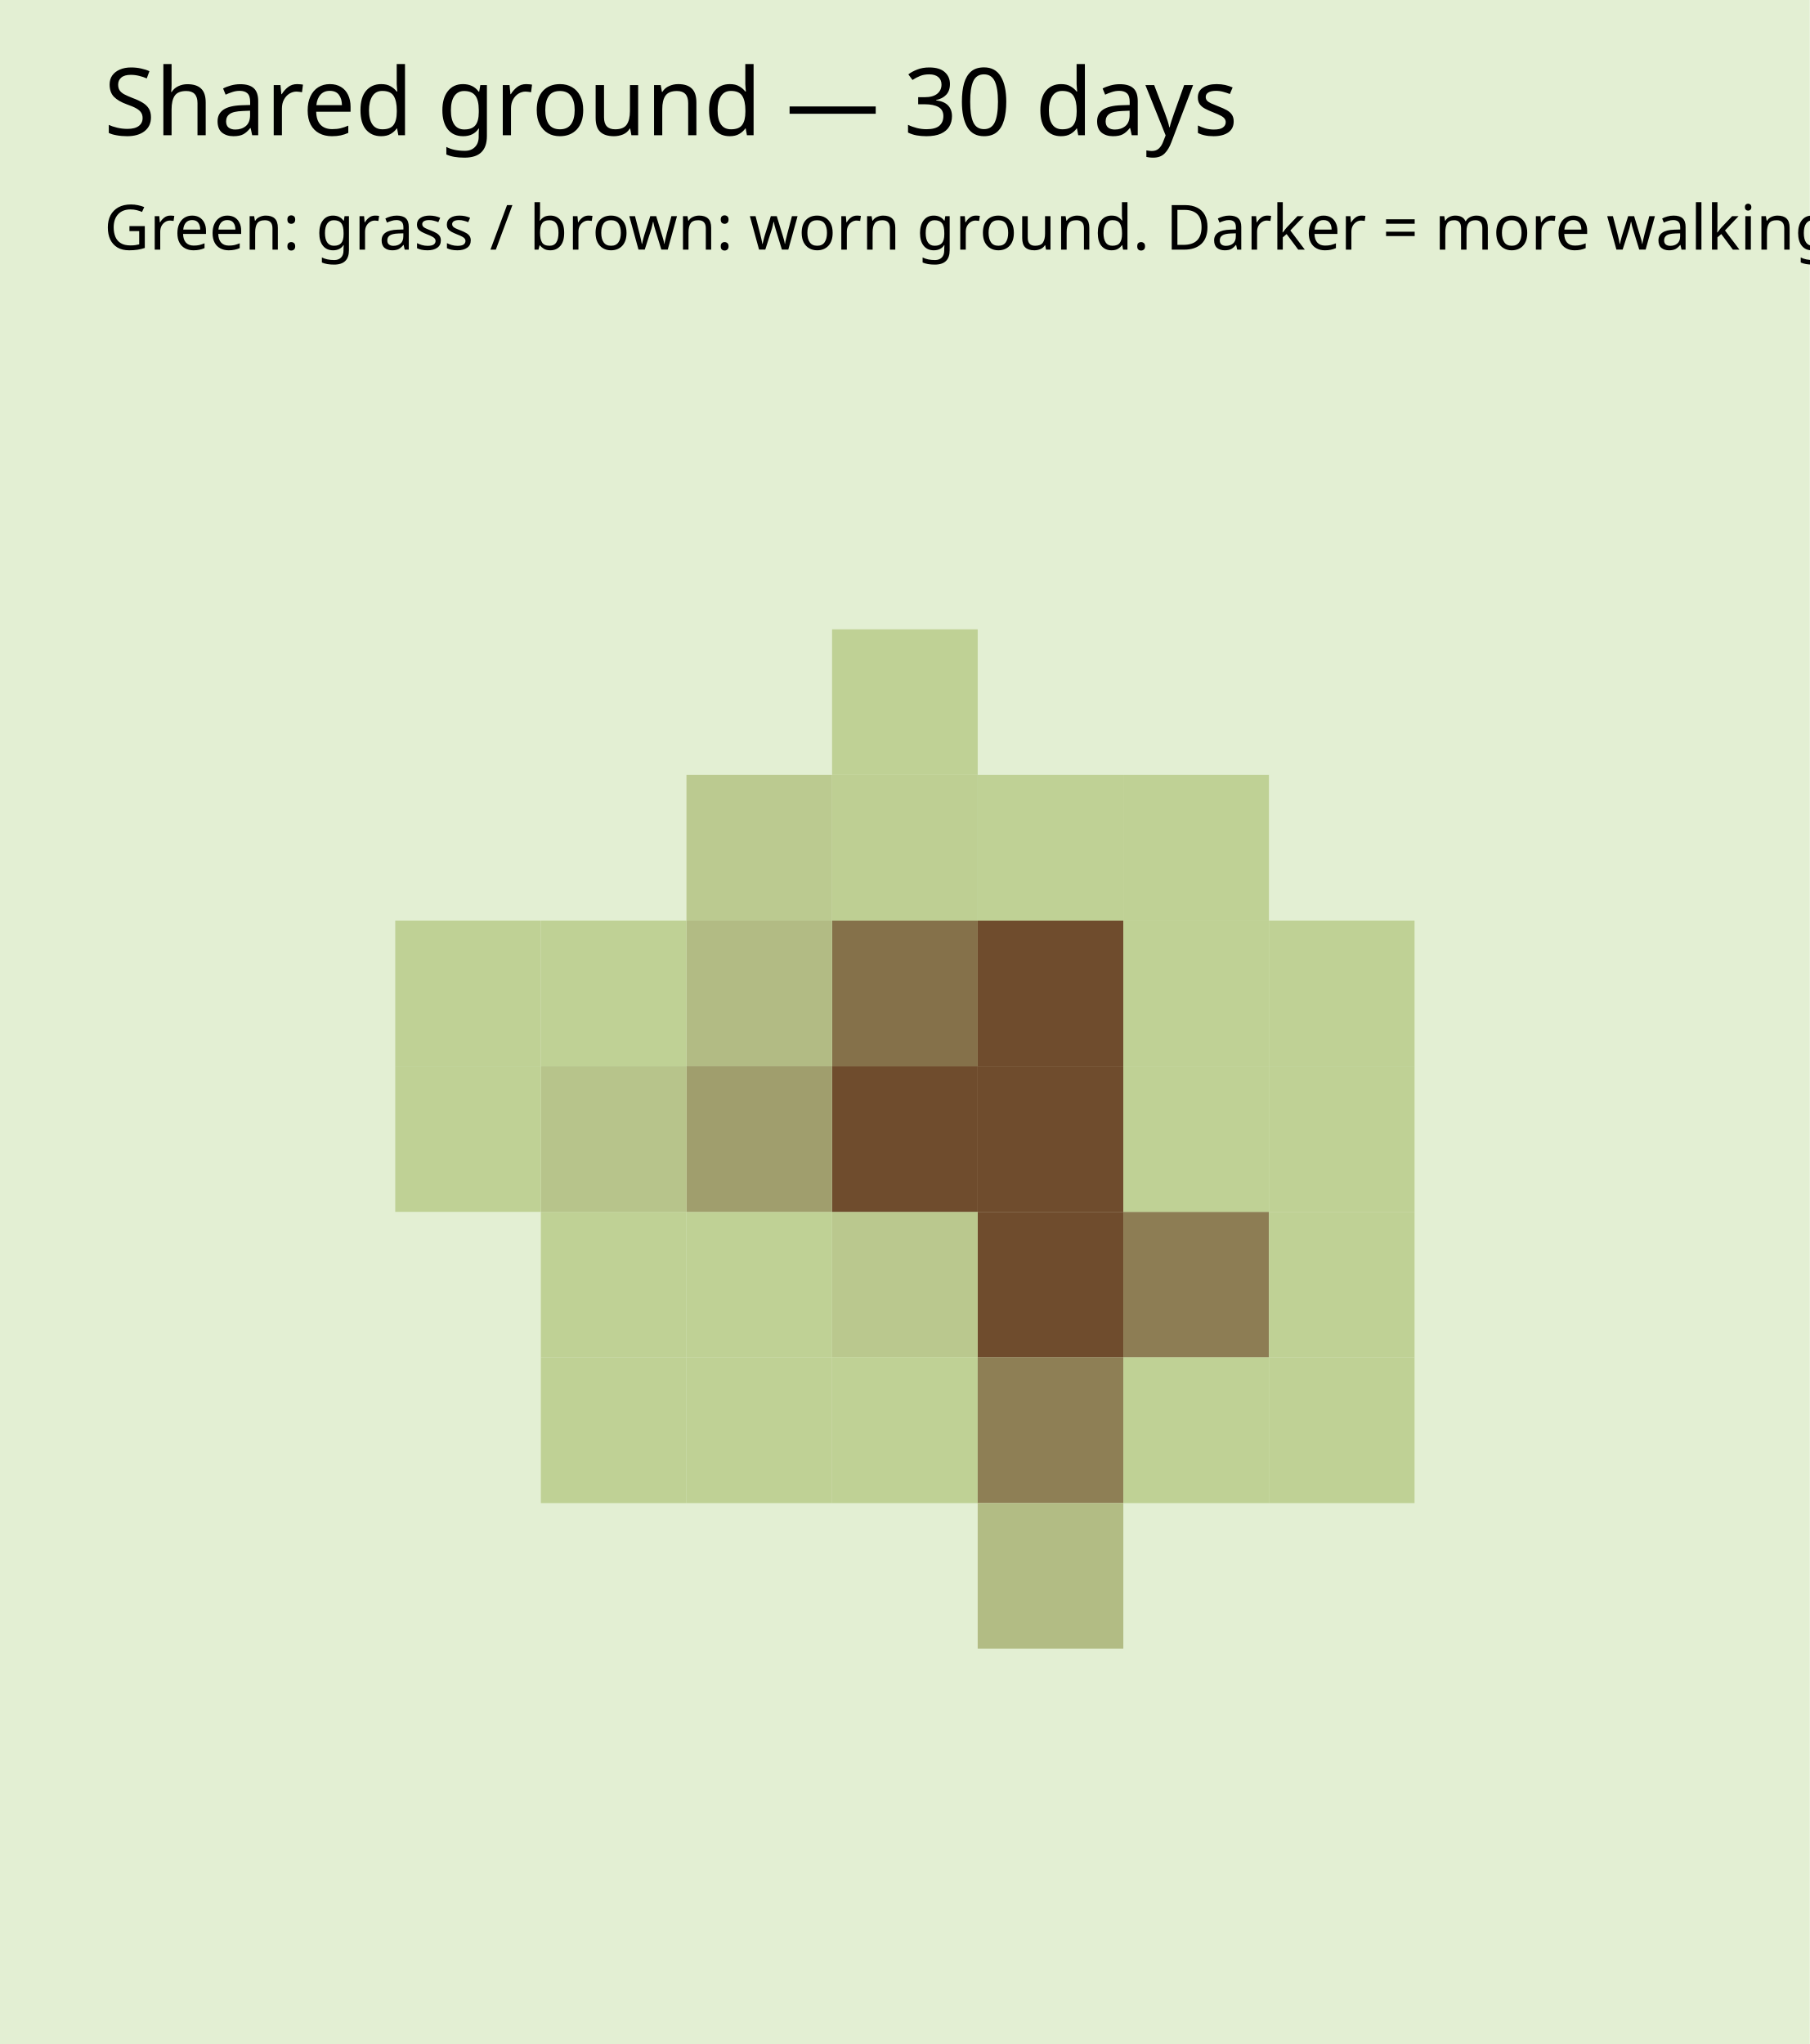
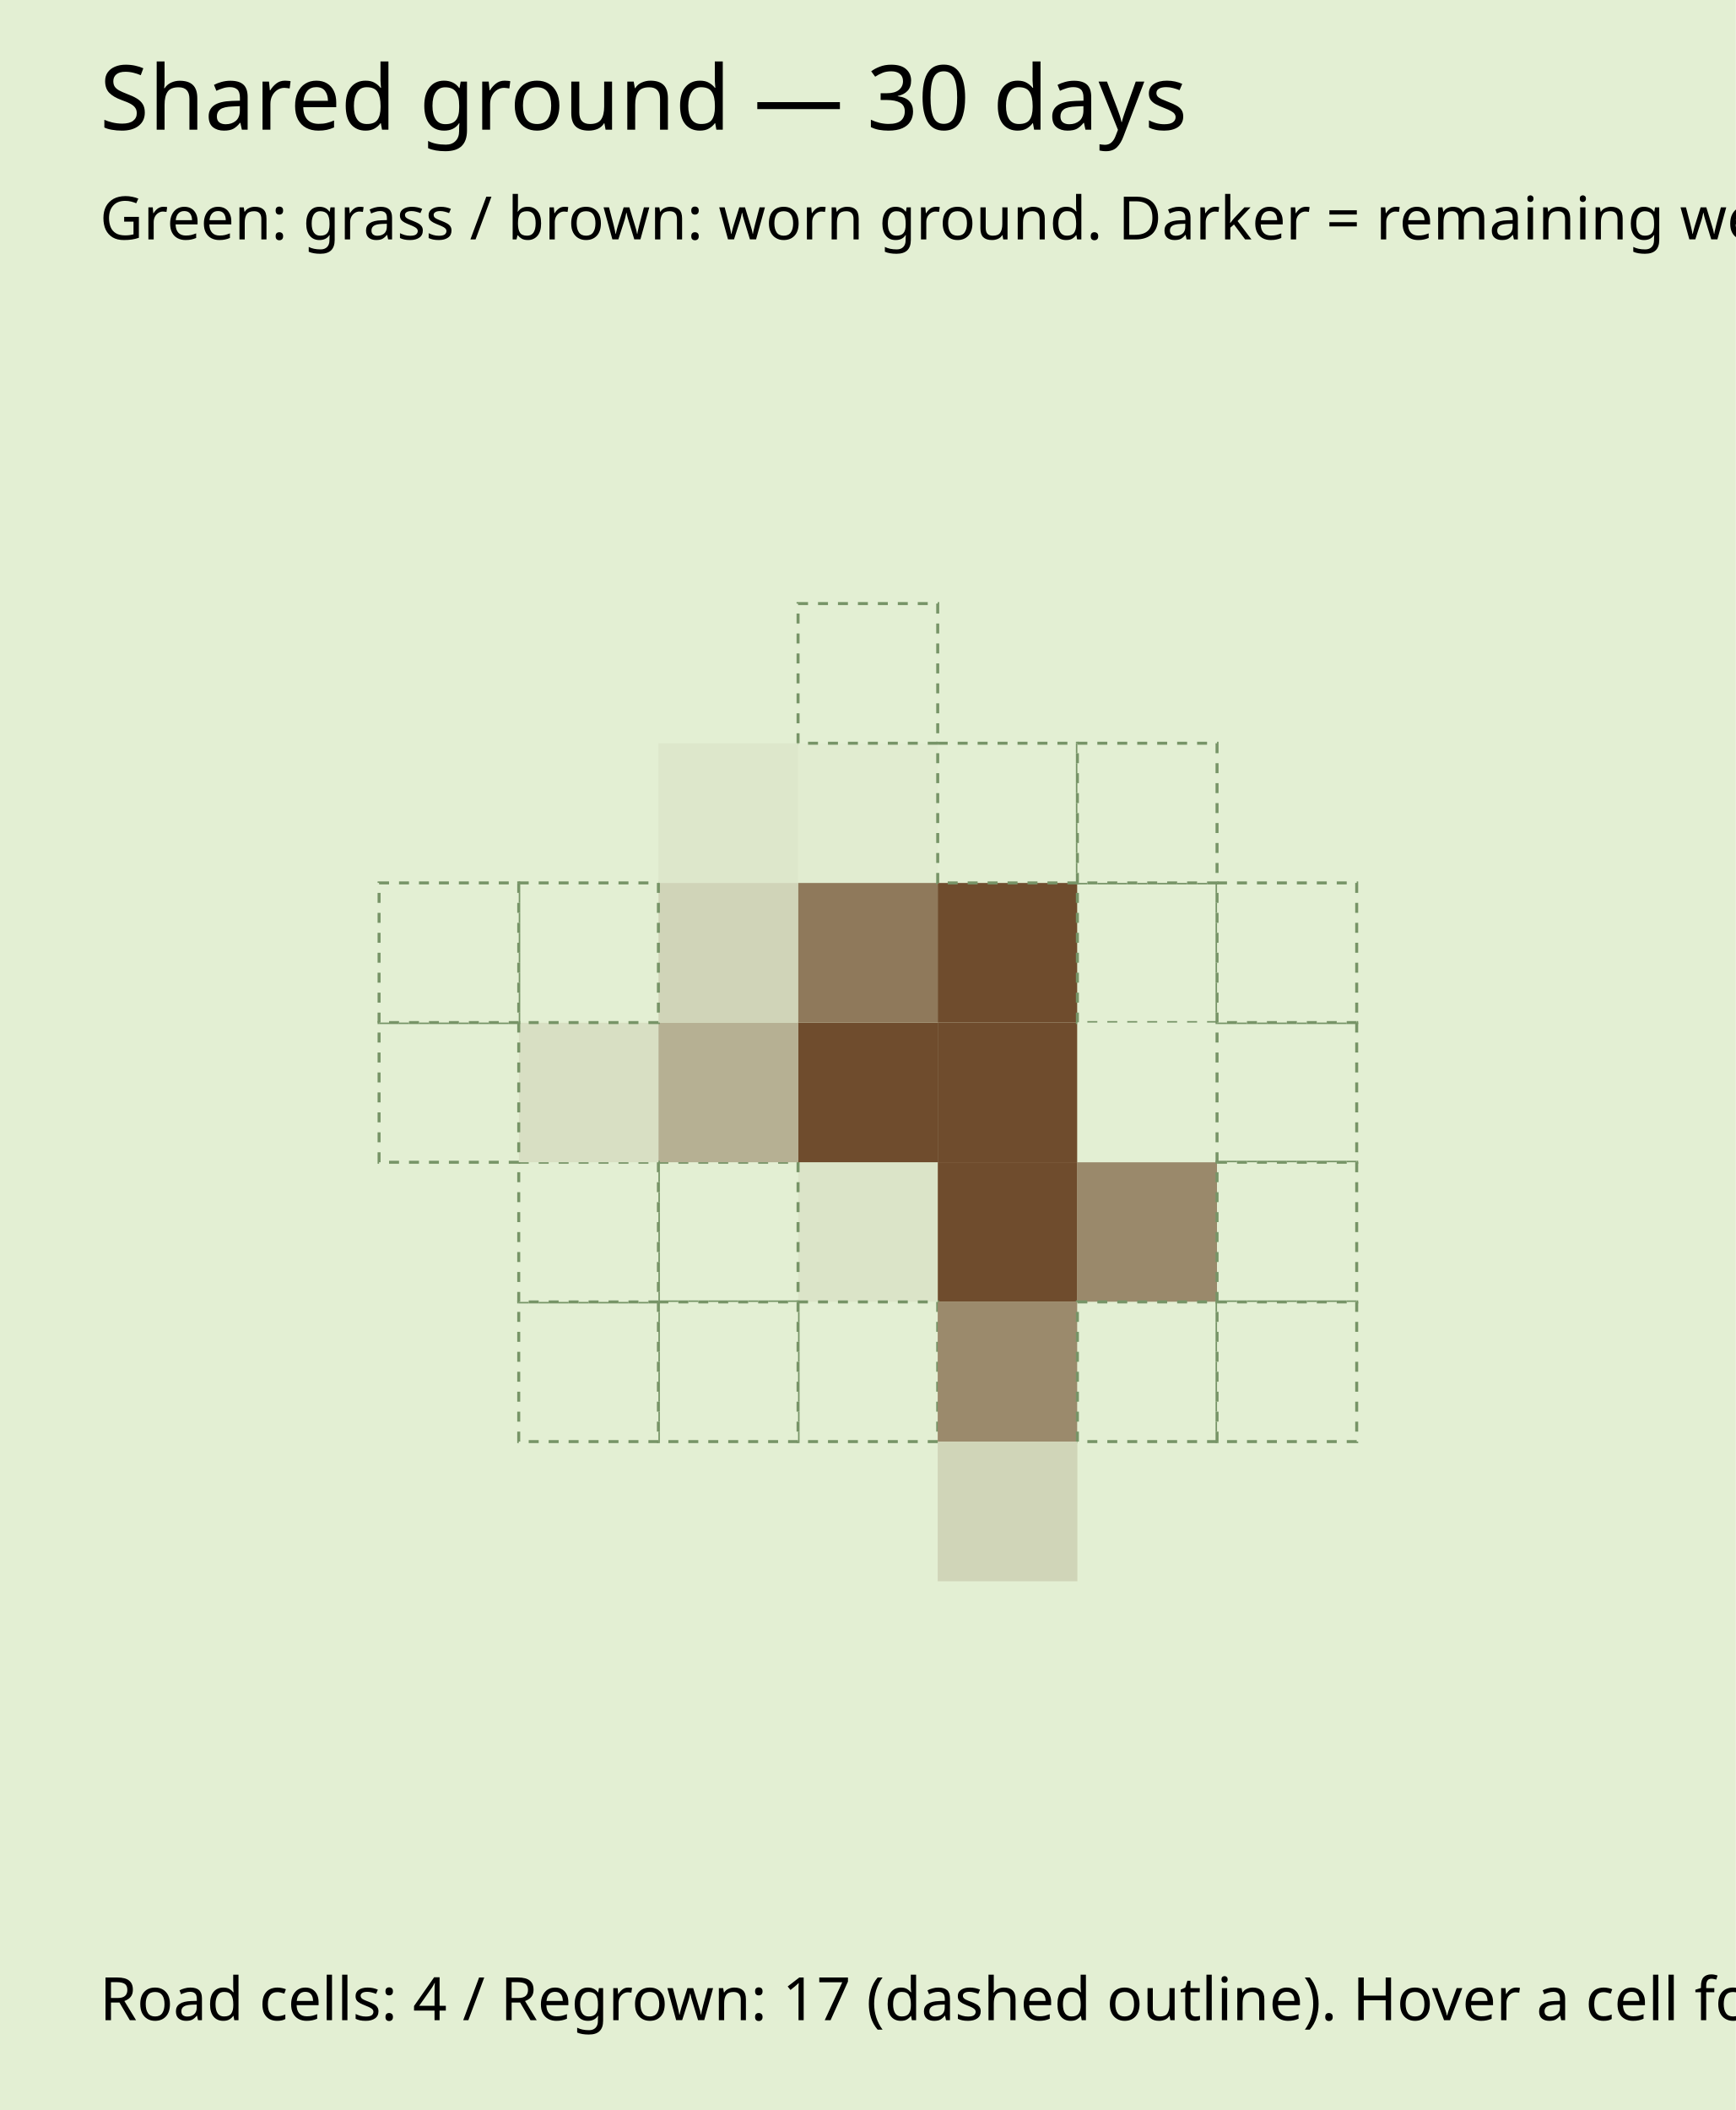
- <svg xmlns="http://www.w3.org/2000/svg" width="348" height="393" viewBox="0 0 348 393">
+ <svg xmlns="http://www.w3.org/2000/svg" width="348" height="423" viewBox="0 0 348 423">
  <rect width="100%" height="100%" fill="#e3efd3" />
  <text x="20" y="26" font-family="sans-serif" font-size="18">Shared ground — 30 days</text>
-   <text x="20" y="48" font-family="sans-serif" font-size="12">Green: grass / brown: worn ground. Darker = more walking; full road at 10 wear units per cell.</text>
+   <text x="20" y="48" font-family="sans-serif" font-size="12">Green: grass / brown: worn ground. Darker = remaining wear; full road at 10 wear units per cell.</text>
  <rect x="188" y="233" width="28" height="28" fill="rgb(111, 76, 45)" />
-   <rect x="216" y="233" width="28" height="28" fill="rgb(141, 125, 84)" />
-   <rect x="160" y="233" width="28" height="28" fill="rgb(186, 200, 142)" />
+   <rect x="216" y="233" width="28" height="28" fill="rgb(154, 137, 107)" />
+   <rect x="160" y="233" width="28" height="28" fill="rgb(219, 228, 200)" />
  <rect x="188" y="205" width="28" height="28" fill="rgb(111, 76, 45)" />
-   <rect x="132" y="233" width="28" height="28" fill="rgb(191, 209, 149)" />
+   <rect x="132" y="233" width="28" height="28" fill="rgb(227, 239, 211)" stroke="#779467" stroke-width="0.6" stroke-dasharray="2 2" />
  <rect x="160" y="205" width="28" height="28" fill="rgb(111, 76, 45)" />
-   <rect x="160" y="261" width="28" height="28" fill="rgb(191, 209, 149)" />
-   <rect x="188" y="261" width="28" height="28" fill="rgb(142, 127, 85)" />
-   <rect x="132" y="261" width="28" height="28" fill="rgb(191, 209, 149)" />
-   <rect x="104" y="261" width="28" height="28" fill="rgb(191, 209, 149)" />
-   <rect x="132" y="205" width="28" height="28" fill="rgb(160, 158, 109)" />
+   <rect x="160" y="261" width="28" height="28" fill="rgb(227, 239, 211)" stroke="#779467" stroke-width="0.6" stroke-dasharray="2 2" />
+   <rect x="188" y="261" width="28" height="28" fill="rgb(155, 138, 108)" />
+   <rect x="132" y="261" width="28" height="28" fill="rgb(227, 239, 211)" stroke="#779467" stroke-width="0.6" stroke-dasharray="2 2" />
+   <rect x="104" y="261" width="28" height="28" fill="rgb(227, 239, 211)" stroke="#779467" stroke-width="0.6" stroke-dasharray="2 2" />
+   <rect x="132" y="205" width="28" height="28" fill="rgb(182, 176, 147)" />
  <rect x="188" y="177" width="28" height="28" fill="rgb(111, 76, 45)" />
-   <rect x="160" y="177" width="28" height="28" fill="rgb(133, 113, 74)" />
-   <rect x="132" y="177" width="28" height="28" fill="rgb(178, 187, 132)" />
-   <rect x="104" y="233" width="28" height="28" fill="rgb(191, 209, 149)" />
-   <rect x="160" y="149" width="28" height="28" fill="rgb(190, 207, 147)" />
-   <rect x="160" y="121" width="28" height="28" fill="rgb(191, 209, 149)" />
-   <rect x="216" y="177" width="28" height="28" fill="rgb(191, 209, 149)" />
-   <rect x="216" y="205" width="28" height="28" fill="rgb(191, 209, 149)" />
-   <rect x="188" y="149" width="28" height="28" fill="rgb(191, 209, 149)" />
-   <rect x="244" y="205" width="28" height="28" fill="rgb(191, 209, 149)" />
-   <rect x="216" y="261" width="28" height="28" fill="rgb(191, 209, 149)" />
-   <rect x="244" y="177" width="28" height="28" fill="rgb(191, 209, 149)" />
-   <rect x="244" y="233" width="28" height="28" fill="rgb(191, 209, 149)" />
-   <rect x="244" y="261" width="28" height="28" fill="rgb(191, 209, 149)" />
-   <rect x="104" y="205" width="28" height="28" fill="rgb(183, 196, 139)" />
-   <rect x="104" y="177" width="28" height="28" fill="rgb(191, 209, 149)" />
-   <rect x="76" y="205" width="28" height="28" fill="rgb(191, 209, 149)" />
-   <rect x="76" y="177" width="28" height="28" fill="rgb(191, 209, 149)" />
-   <rect x="216" y="149" width="28" height="28" fill="rgb(191, 209, 149)" />
-   <rect x="132" y="149" width="28" height="28" fill="rgb(187, 202, 144)" />
-   <rect x="188" y="289" width="28" height="28" fill="rgb(178, 188, 132)" />
+   <rect x="160" y="177" width="28" height="28" fill="rgb(143, 121, 91)" />
+   <rect x="132" y="177" width="28" height="28" fill="rgb(208, 212, 184)" />
+   <rect x="104" y="233" width="28" height="28" fill="rgb(227, 239, 211)" stroke="#779467" stroke-width="0.6" stroke-dasharray="2 2" />
+   <rect x="160" y="149" width="28" height="28" fill="rgb(225, 236, 208)" />
+   <rect x="160" y="121" width="28" height="28" fill="rgb(227, 239, 211)" stroke="#779467" stroke-width="0.6" stroke-dasharray="2 2" />
+   <rect x="216" y="177" width="28" height="28" fill="rgb(227, 239, 211)" stroke="#779467" stroke-width="0.6" stroke-dasharray="2 2" />
+   <rect x="216" y="205" width="28" height="28" fill="rgb(227, 239, 211)" />
+   <rect x="188" y="149" width="28" height="28" fill="rgb(227, 239, 211)" stroke="#779467" stroke-width="0.6" stroke-dasharray="2 2" />
+   <rect x="244" y="205" width="28" height="28" fill="rgb(227, 239, 211)" stroke="#779467" stroke-width="0.6" stroke-dasharray="2 2" />
+   <rect x="216" y="261" width="28" height="28" fill="rgb(227, 239, 211)" stroke="#779467" stroke-width="0.6" stroke-dasharray="2 2" />
+   <rect x="244" y="177" width="28" height="28" fill="rgb(227, 239, 211)" stroke="#779467" stroke-width="0.6" stroke-dasharray="2 2" />
+   <rect x="244" y="233" width="28" height="28" fill="rgb(227, 239, 211)" stroke="#779467" stroke-width="0.6" stroke-dasharray="2 2" />
+   <rect x="244" y="261" width="28" height="28" fill="rgb(227, 239, 211)" stroke="#779467" stroke-width="0.6" stroke-dasharray="2 2" />
+   <rect x="104" y="205" width="28" height="28" fill="rgb(216, 223, 195)" />
+   <rect x="104" y="177" width="28" height="28" fill="rgb(227, 239, 211)" stroke="#779467" stroke-width="0.6" stroke-dasharray="2 2" />
+   <rect x="76" y="205" width="28" height="28" fill="rgb(227, 239, 211)" stroke="#779467" stroke-width="0.6" stroke-dasharray="2 2" />
+   <rect x="76" y="177" width="28" height="28" fill="rgb(227, 239, 211)" stroke="#779467" stroke-width="0.6" stroke-dasharray="2 2" />
+   <rect x="216" y="149" width="28" height="28" fill="rgb(227, 239, 211)" stroke="#779467" stroke-width="0.6" stroke-dasharray="2 2" />
+   <rect x="132" y="149" width="28" height="28" fill="rgb(221, 231, 203)" />
+   <rect x="188" y="289" width="28" height="28" fill="rgb(208, 213, 184)" />
+   <text x="20" y="405" font-family="sans-serif" font-size="12">Road cells: 4 / Regrown: 17 (dashed outline). Hover a cell for history. North: up.</text>
</svg>
